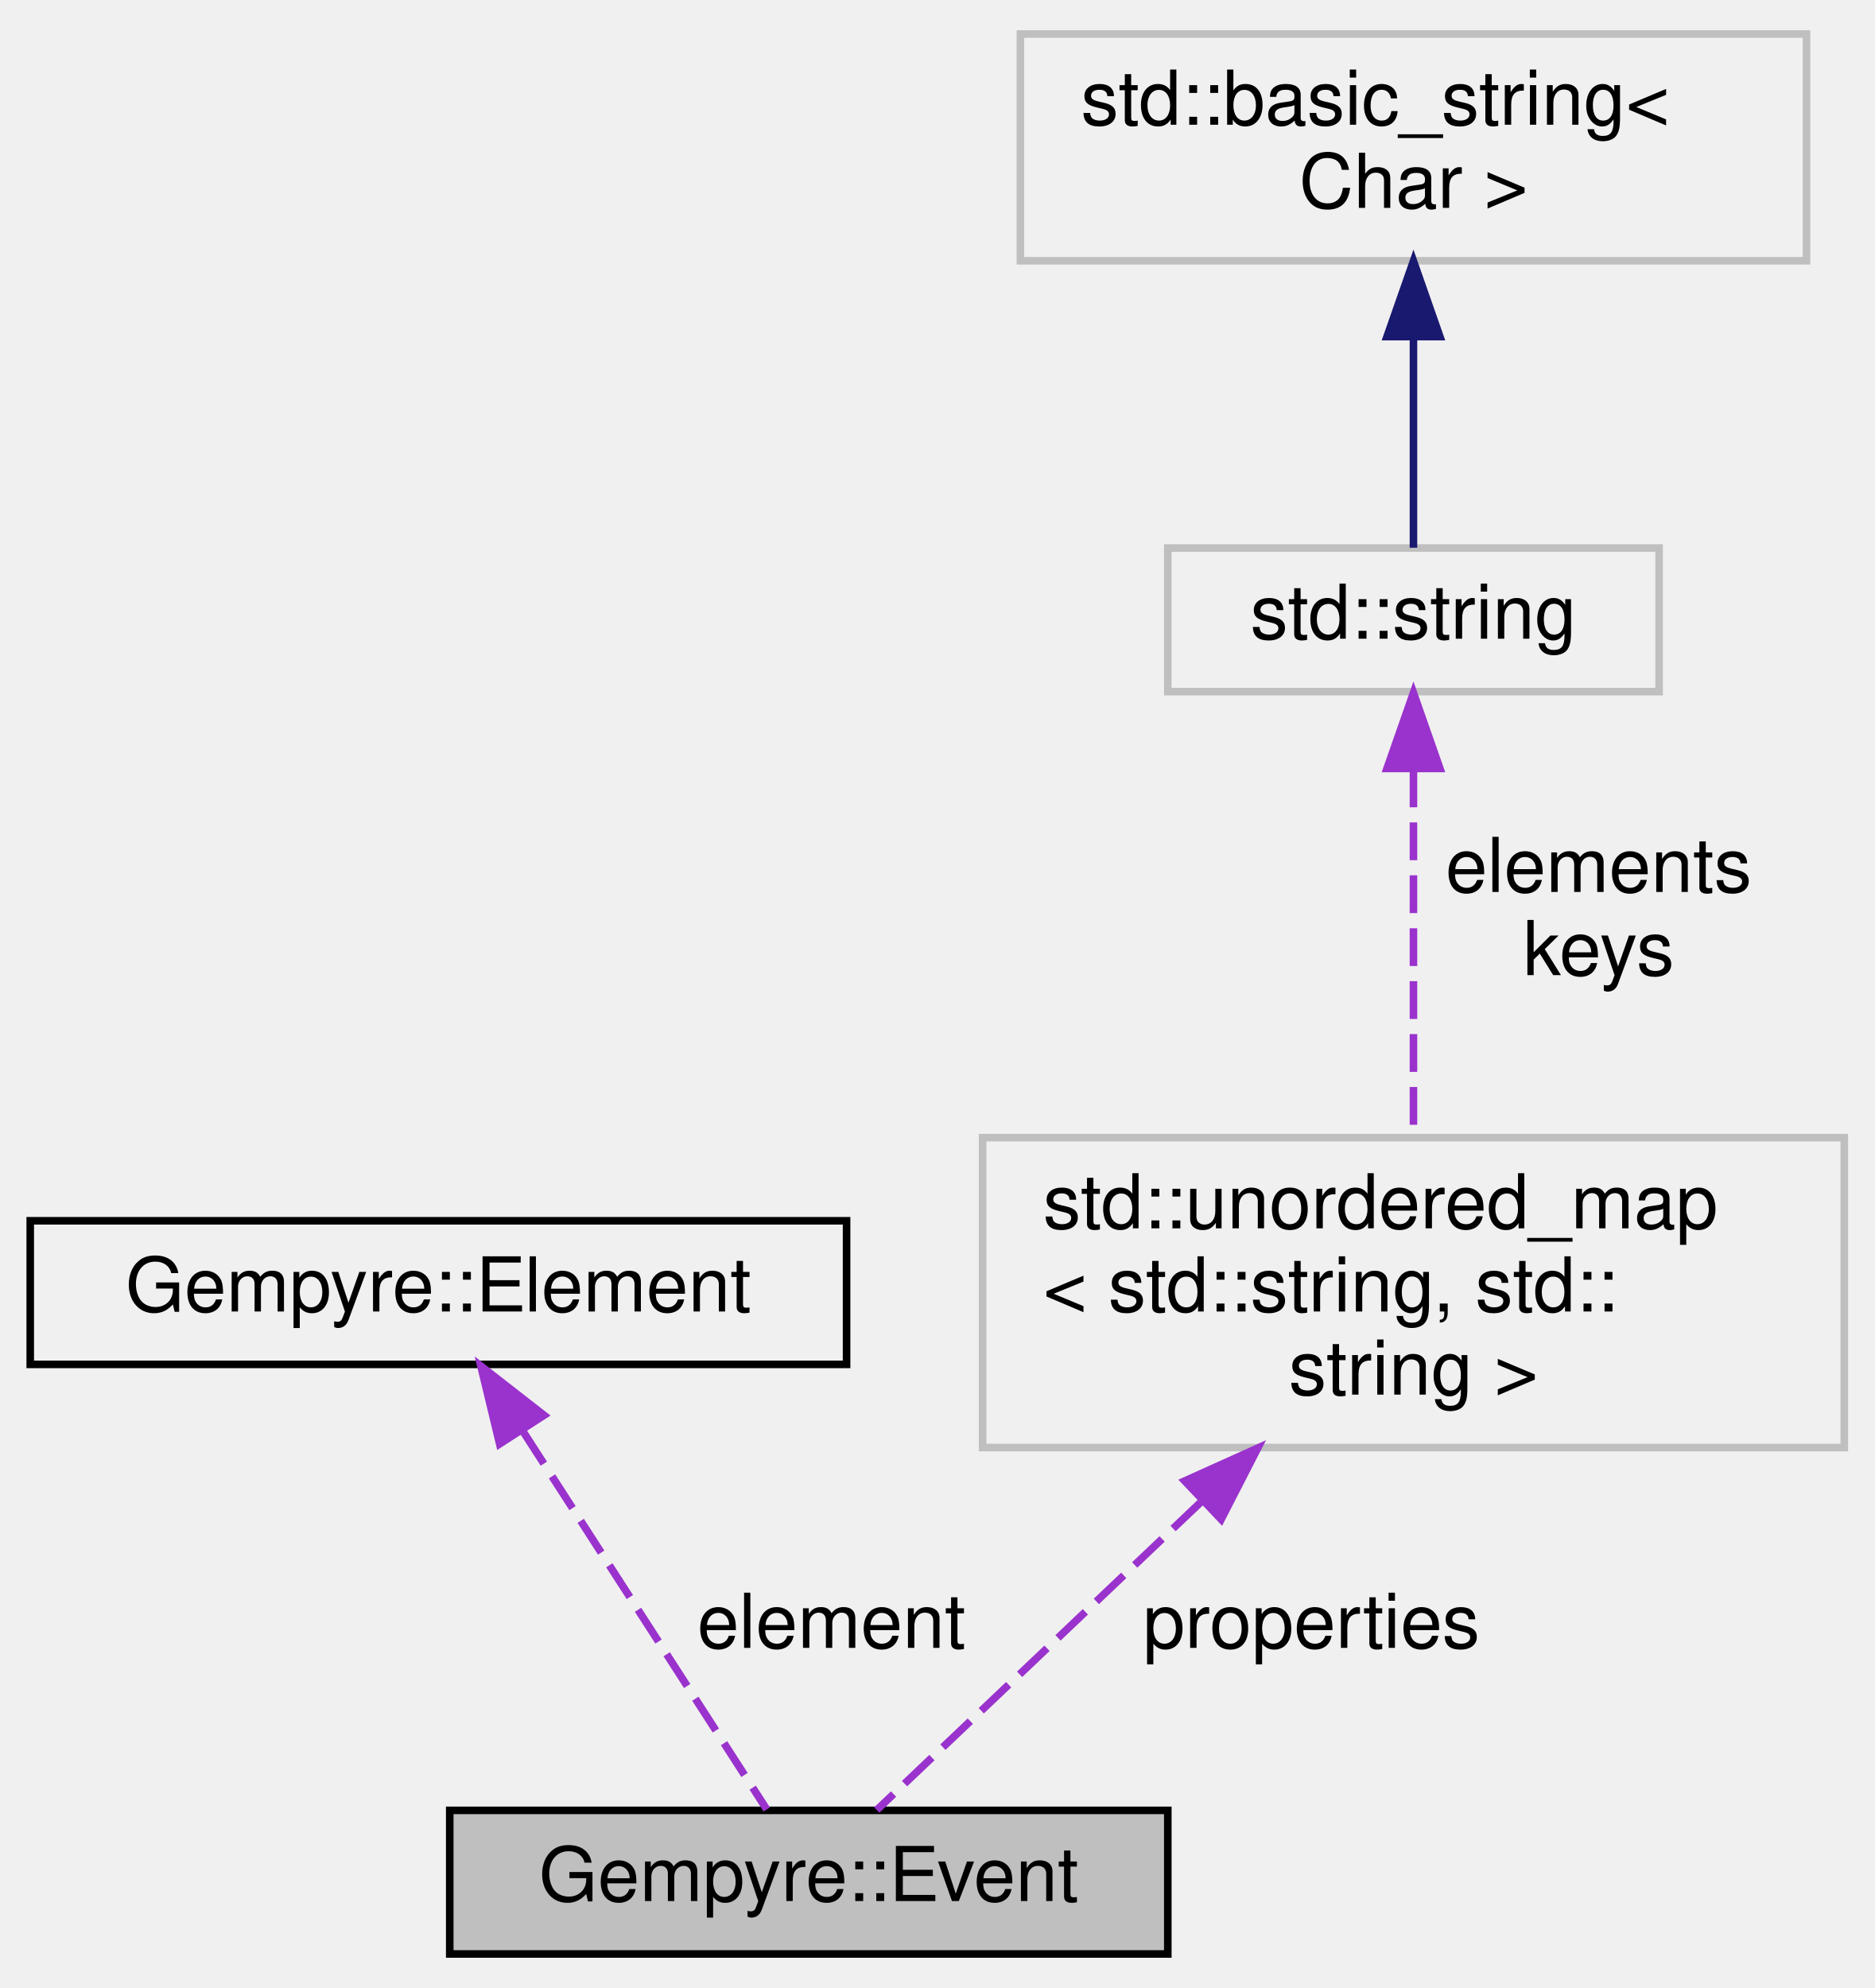
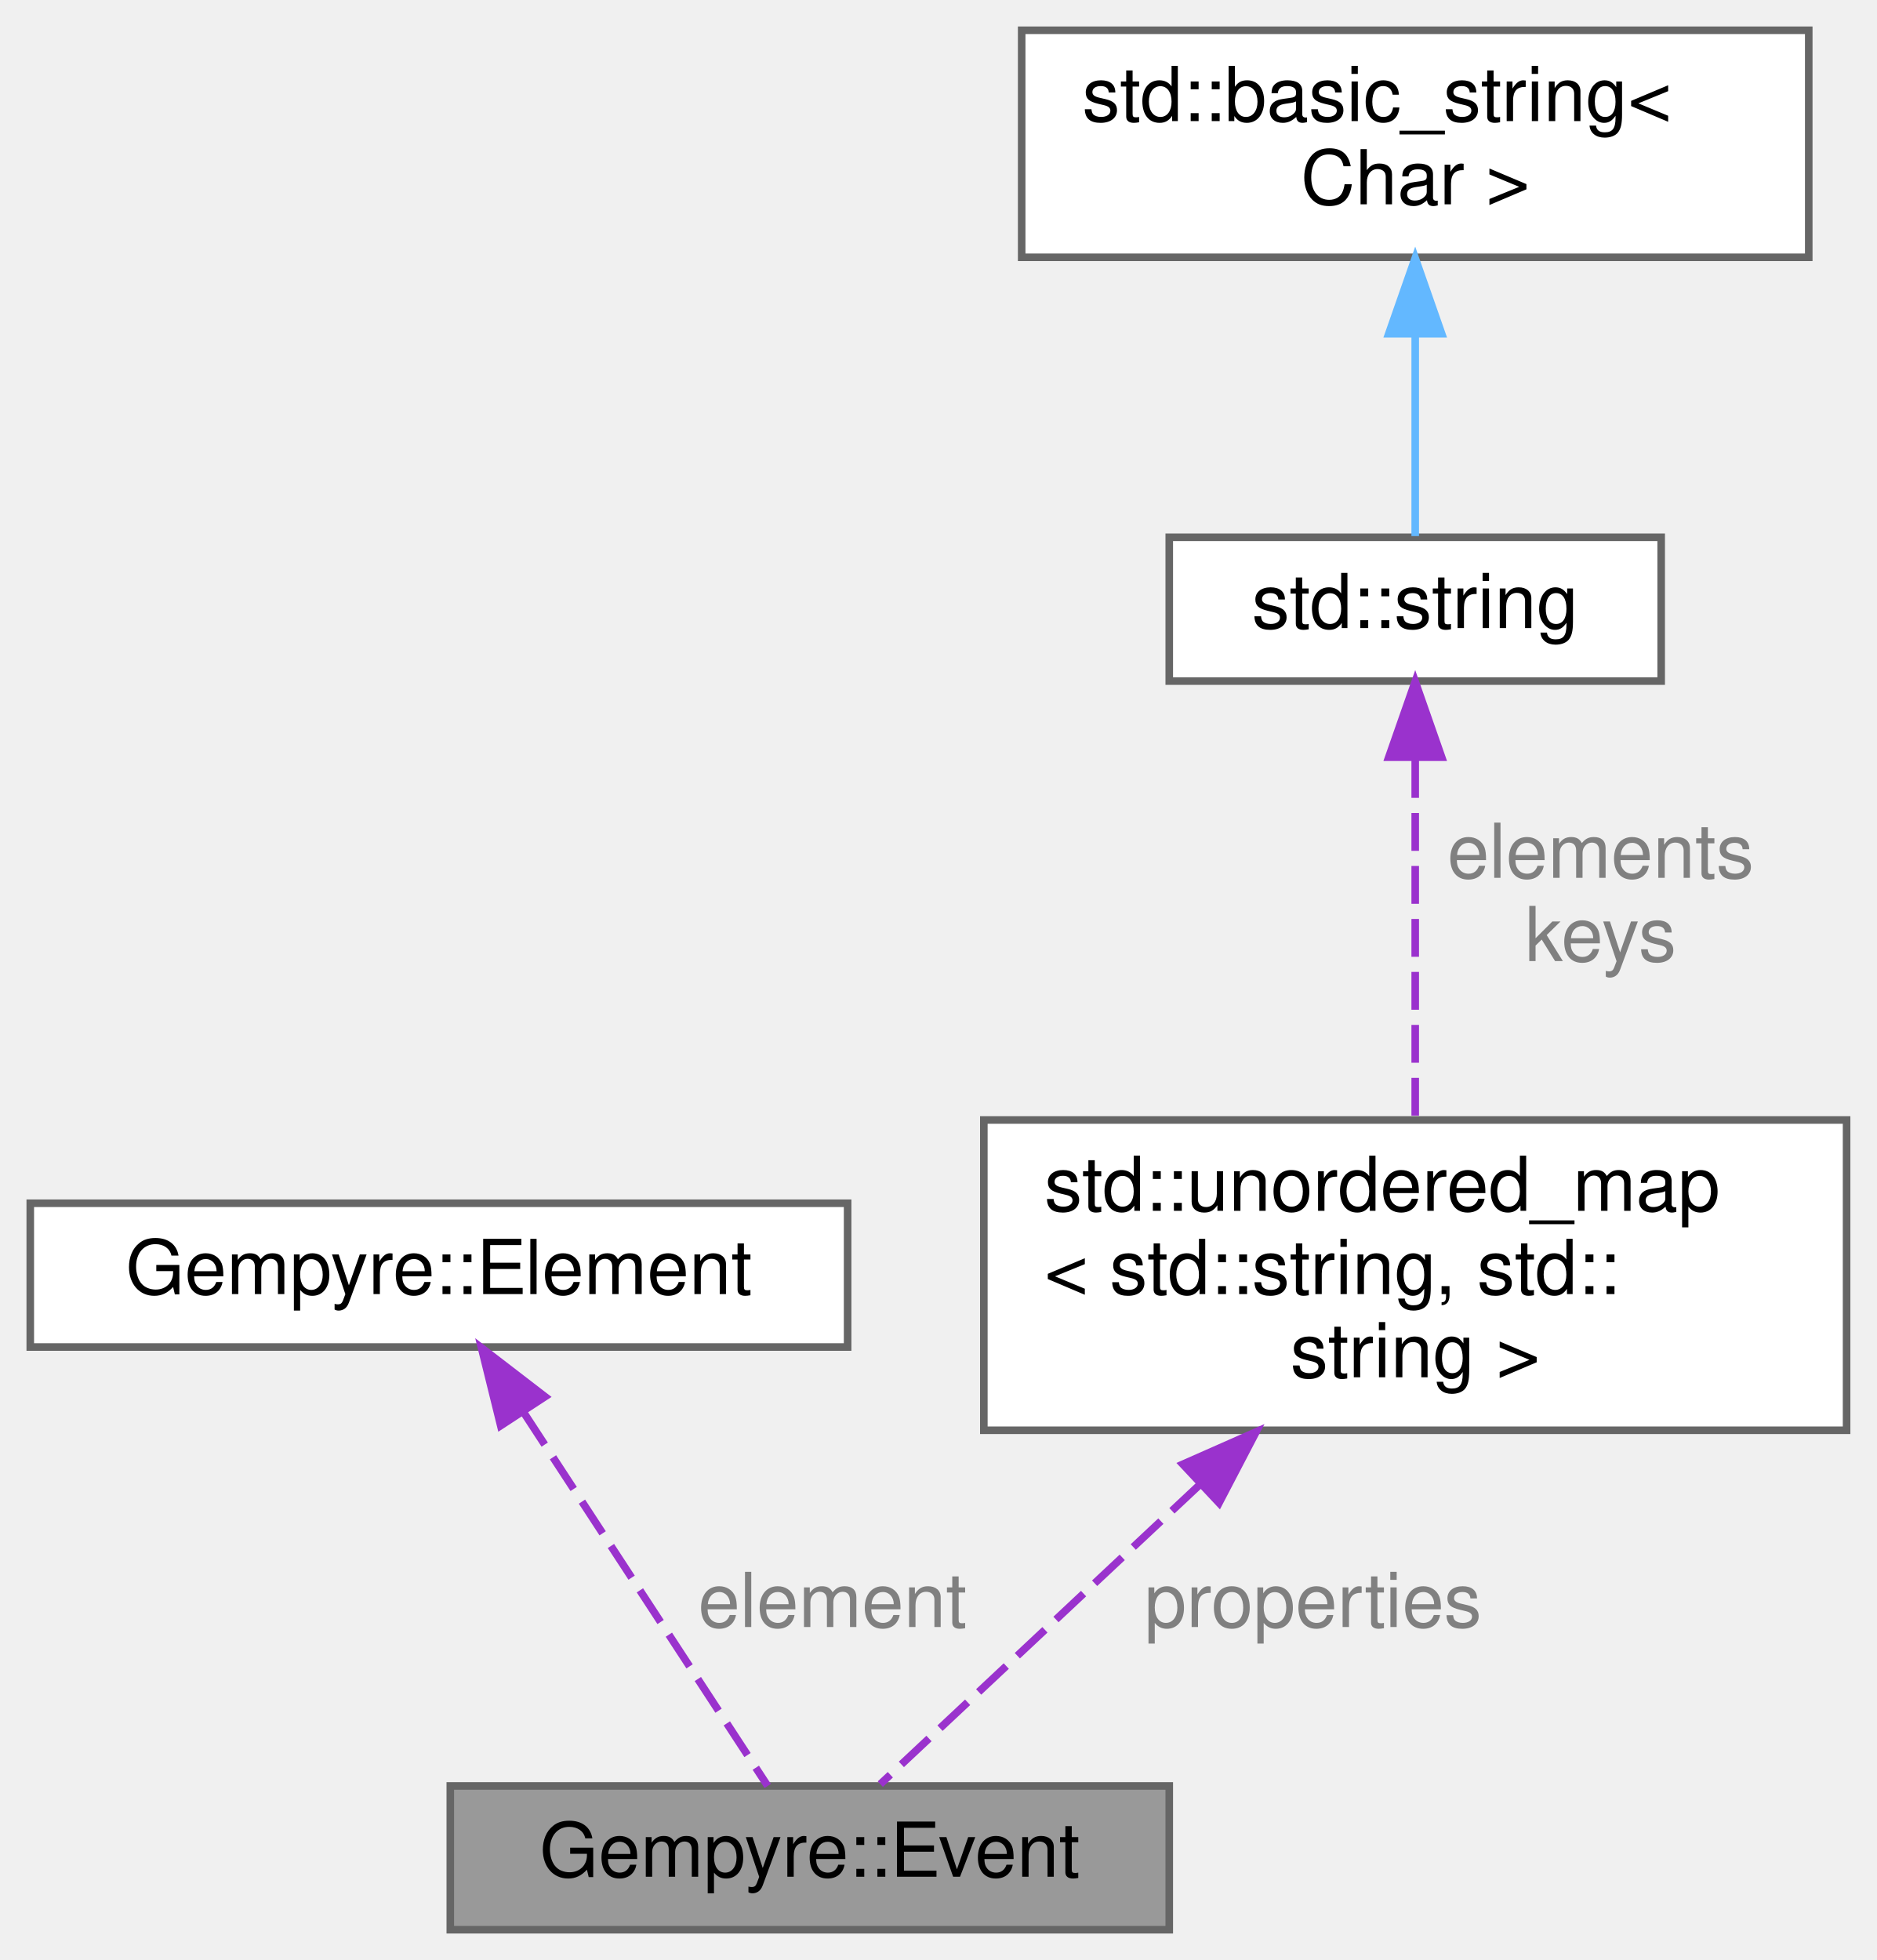
- <svg xmlns="http://www.w3.org/2000/svg" xmlns:xlink="http://www.w3.org/1999/xlink" width="248pt" height="263pt" viewBox="0.00 0.00 248.00 263.00">
-   <g id="graph0" class="graph" transform="scale(1 1) rotate(0) translate(4 259)">
-     <g id="node1" class="node">
-       <g id="a_node1">
+ <svg xmlns="http://www.w3.org/2000/svg" xmlns:xlink="http://www.w3.org/1999/xlink" width="248pt" height="259pt" viewBox="0.00 0.00 248.00 259.00">
+   <g id="graph0" class="graph" transform="scale(1 1) rotate(0) translate(4 255)">
+     <g id="Node000001" class="node">
+       <g id="a_Node000001">
        <a xlink:title="Event received.">
-           <polygon fill="#bfbfbf" stroke="black" points="55.5,-0.5 55.5,-19.5 150.5,-19.5 150.5,-0.5 55.5,-0.5" />
-           <text text-anchor="middle" x="103" y="-7.5" font-family="Helvetica,sans-Serif" font-size="10.00">Gempyre::Event</text>
+           <polygon fill="#999999" stroke="#666666" points="150.5,-19 55.5,-19 55.5,0 150.5,0 150.5,-19" />
+           <text text-anchor="middle" x="103" y="-7" font-family="Helvetica,sans-Serif" font-size="10.00">Gempyre::Event</text>
        </a>
      </g>
    </g>
-     <g id="node2" class="node">
-       <g id="a_node2">
+     <g id="Node000002" class="node">
+       <g id="a_Node000002">
        <a xlink:href="classGempyre_1_1Element.html" target="_top" xlink:title="Represents all HTML elements on UI.">
-           <polygon fill="none" stroke="black" points="0,-78.5 0,-97.5 108,-97.5 108,-78.5 0,-78.5" />
-           <text text-anchor="middle" x="54" y="-85.5" font-family="Helvetica,sans-Serif" font-size="10.00">Gempyre::Element</text>
+           <polygon fill="white" stroke="#666666" points="108,-96 0,-96 0,-77 108,-77 108,-96" />
+           <text text-anchor="middle" x="54" y="-84" font-family="Helvetica,sans-Serif" font-size="10.00">Gempyre::Element</text>
        </a>
      </g>
    </g>
-     <g id="edge1" class="edge">
-       <path fill="none" stroke="#9a32cd" stroke-dasharray="5,2" d="M65.24,-69.57C75.31,-53.95 89.65,-31.7 97.44,-19.62" />
-       <polygon fill="#9a32cd" stroke="#9a32cd" points="62.1,-67.98 59.62,-78.28 67.98,-71.77 62.1,-67.98" />
-       <text text-anchor="middle" x="106" y="-41" font-family="Helvetica,sans-Serif" font-size="10.00"> element</text>
+     <g id="edge1_Node000001_Node000002" class="edge">
+       <g id="a_edge1_Node000001_Node000002">
+         <a xlink:title=" ">
+           <path fill="none" stroke="#9a32cd" stroke-dasharray="5,2" d="M65.24,-68.29C75.31,-52.88 89.65,-30.93 97.44,-19" />
+           <polygon fill="#9a32cd" stroke="#9a32cd" points="62.16,-66.61 59.62,-76.9 68.02,-70.44 62.16,-66.61" />
+         </a>
+       </g>
+       <text text-anchor="middle" x="106" y="-40" font-family="Helvetica,sans-Serif" font-size="10.00" fill="grey"> element</text>
    </g>
-     <g id="node3" class="node">
-       <g id="a_node3">
+     <g id="Node000003" class="node">
+       <g id="a_Node000003">
        <a xlink:title=" ">
-           <polygon fill="none" stroke="#bfbfbf" points="126,-67.5 126,-108.5 240,-108.5 240,-67.5 126,-67.5" />
-           <text text-anchor="start" x="134" y="-96.5" font-family="Helvetica,sans-Serif" font-size="10.00">std::unordered_map</text>
-           <text text-anchor="start" x="134" y="-85.5" font-family="Helvetica,sans-Serif" font-size="10.00">&lt; std::string, std::</text>
-           <text text-anchor="middle" x="183" y="-74.5" font-family="Helvetica,sans-Serif" font-size="10.00">string &gt;</text>
+           <polygon fill="white" stroke="#666666" points="240,-107 126,-107 126,-66 240,-66 240,-107" />
+           <text text-anchor="start" x="134" y="-95" font-family="Helvetica,sans-Serif" font-size="10.00">std::unordered_map</text>
+           <text text-anchor="start" x="134" y="-84" font-family="Helvetica,sans-Serif" font-size="10.00">&lt; std::string, std::</text>
+           <text text-anchor="middle" x="183" y="-73" font-family="Helvetica,sans-Serif" font-size="10.00">string &gt;</text>
        </a>
      </g>
    </g>
-     <g id="edge2" class="edge">
-       <path fill="none" stroke="#9a32cd" stroke-dasharray="5,2" d="M154.82,-60.23C139.8,-45.96 122.34,-29.37 112,-19.55" />
-       <polygon fill="#9a32cd" stroke="#9a32cd" points="152.74,-63.08 162.4,-67.43 157.56,-58 152.74,-63.08" />
-       <text text-anchor="middle" x="169.5" y="-41" font-family="Helvetica,sans-Serif" font-size="10.00"> properties</text>
+     <g id="edge2_Node000001_Node000003" class="edge">
+       <g id="a_edge2_Node000001_Node000003">
+         <a xlink:title=" ">
+           <path fill="none" stroke="#9a32cd" stroke-dasharray="5,2" d="M154.5,-58.78C139.71,-44.91 122.62,-28.89 112.32,-19.24" />
+           <polygon fill="#9a32cd" stroke="#9a32cd" points="152.29,-61.51 161.98,-65.79 157.08,-56.4 152.29,-61.51" />
+         </a>
+       </g>
+       <text text-anchor="middle" x="169.5" y="-40" font-family="Helvetica,sans-Serif" font-size="10.00" fill="grey"> properties</text>
    </g>
-     <g id="node4" class="node">
-       <g id="a_node4">
+     <g id="Node000004" class="node">
+       <g id="a_Node000004">
        <a xlink:title=" ">
-           <polygon fill="none" stroke="#bfbfbf" points="150.5,-167.5 150.5,-186.5 215.5,-186.5 215.5,-167.5 150.5,-167.5" />
-           <text text-anchor="middle" x="183" y="-174.5" font-family="Helvetica,sans-Serif" font-size="10.00">std::string</text>
+           <polygon fill="white" stroke="#666666" points="215.5,-184 150.5,-184 150.5,-165 215.5,-165 215.5,-184" />
+           <text text-anchor="middle" x="183" y="-172" font-family="Helvetica,sans-Serif" font-size="10.00">std::string</text>
        </a>
      </g>
    </g>
-     <g id="edge3" class="edge">
-       <path fill="none" stroke="#9a32cd" stroke-dasharray="5,2" d="M183,-157.2C183,-142.88 183,-123.21 183,-108.68" />
-       <polygon fill="#9a32cd" stroke="#9a32cd" points="179.5,-157.34 183,-167.34 186.5,-157.34 179.5,-157.34" />
-       <text text-anchor="middle" x="207.5" y="-141" font-family="Helvetica,sans-Serif" font-size="10.00"> elements</text>
-       <text text-anchor="middle" x="207.5" y="-130" font-family="Helvetica,sans-Serif" font-size="10.00">keys</text>
+     <g id="edge3_Node000003_Node000004" class="edge">
+       <g id="a_edge3_Node000003_Node000004">
+         <a xlink:title=" ">
+           <path fill="none" stroke="#9a32cd" stroke-dasharray="5,2" d="M183,-154.57C183,-140.56 183,-121.52 183,-107.3" />
+           <polygon fill="#9a32cd" stroke="#9a32cd" points="179.5,-154.94 183,-164.94 186.5,-154.94 179.5,-154.94" />
+         </a>
+       </g>
+       <text text-anchor="middle" x="207.5" y="-139" font-family="Helvetica,sans-Serif" font-size="10.00" fill="grey"> elements</text>
+       <text text-anchor="middle" x="207.5" y="-128" font-family="Helvetica,sans-Serif" font-size="10.00" fill="grey">keys</text>
    </g>
-     <g id="node5" class="node">
-       <g id="a_node5">
+     <g id="Node000005" class="node">
+       <g id="a_Node000005">
        <a xlink:title=" ">
-           <polygon fill="none" stroke="#bfbfbf" points="131,-224.5 131,-254.5 235,-254.5 235,-224.5 131,-224.5" />
-           <text text-anchor="start" x="139" y="-242.5" font-family="Helvetica,sans-Serif" font-size="10.00">std::basic_string&lt;</text>
-           <text text-anchor="middle" x="183" y="-231.5" font-family="Helvetica,sans-Serif" font-size="10.00"> Char &gt;</text>
+           <polygon fill="white" stroke="#666666" points="235,-251 131,-251 131,-221 235,-221 235,-251" />
+           <text text-anchor="start" x="139" y="-239" font-family="Helvetica,sans-Serif" font-size="10.00">std::basic_string&lt;</text>
+           <text text-anchor="middle" x="183" y="-228" font-family="Helvetica,sans-Serif" font-size="10.00"> Char &gt;</text>
        </a>
      </g>
    </g>
-     <g id="edge4" class="edge">
-       <path fill="none" stroke="midnightblue" d="M183,-214.35C183,-204.51 183,-193.78 183,-186.54" />
-       <polygon fill="midnightblue" stroke="midnightblue" points="179.5,-214.47 183,-224.47 186.5,-214.47 179.5,-214.47" />
+     <g id="edge4_Node000004_Node000005" class="edge">
+       <g id="a_edge4_Node000004_Node000005">
+         <a xlink:title=" ">
+           <path fill="none" stroke="#63b8ff" d="M183,-210.79C183,-201.36 183,-191.15 183,-184.16" />
+           <polygon fill="#63b8ff" stroke="#63b8ff" points="179.5,-210.9 183,-220.9 186.5,-210.9 179.5,-210.9" />
+         </a>
+       </g>
    </g>
  </g>
</svg>
